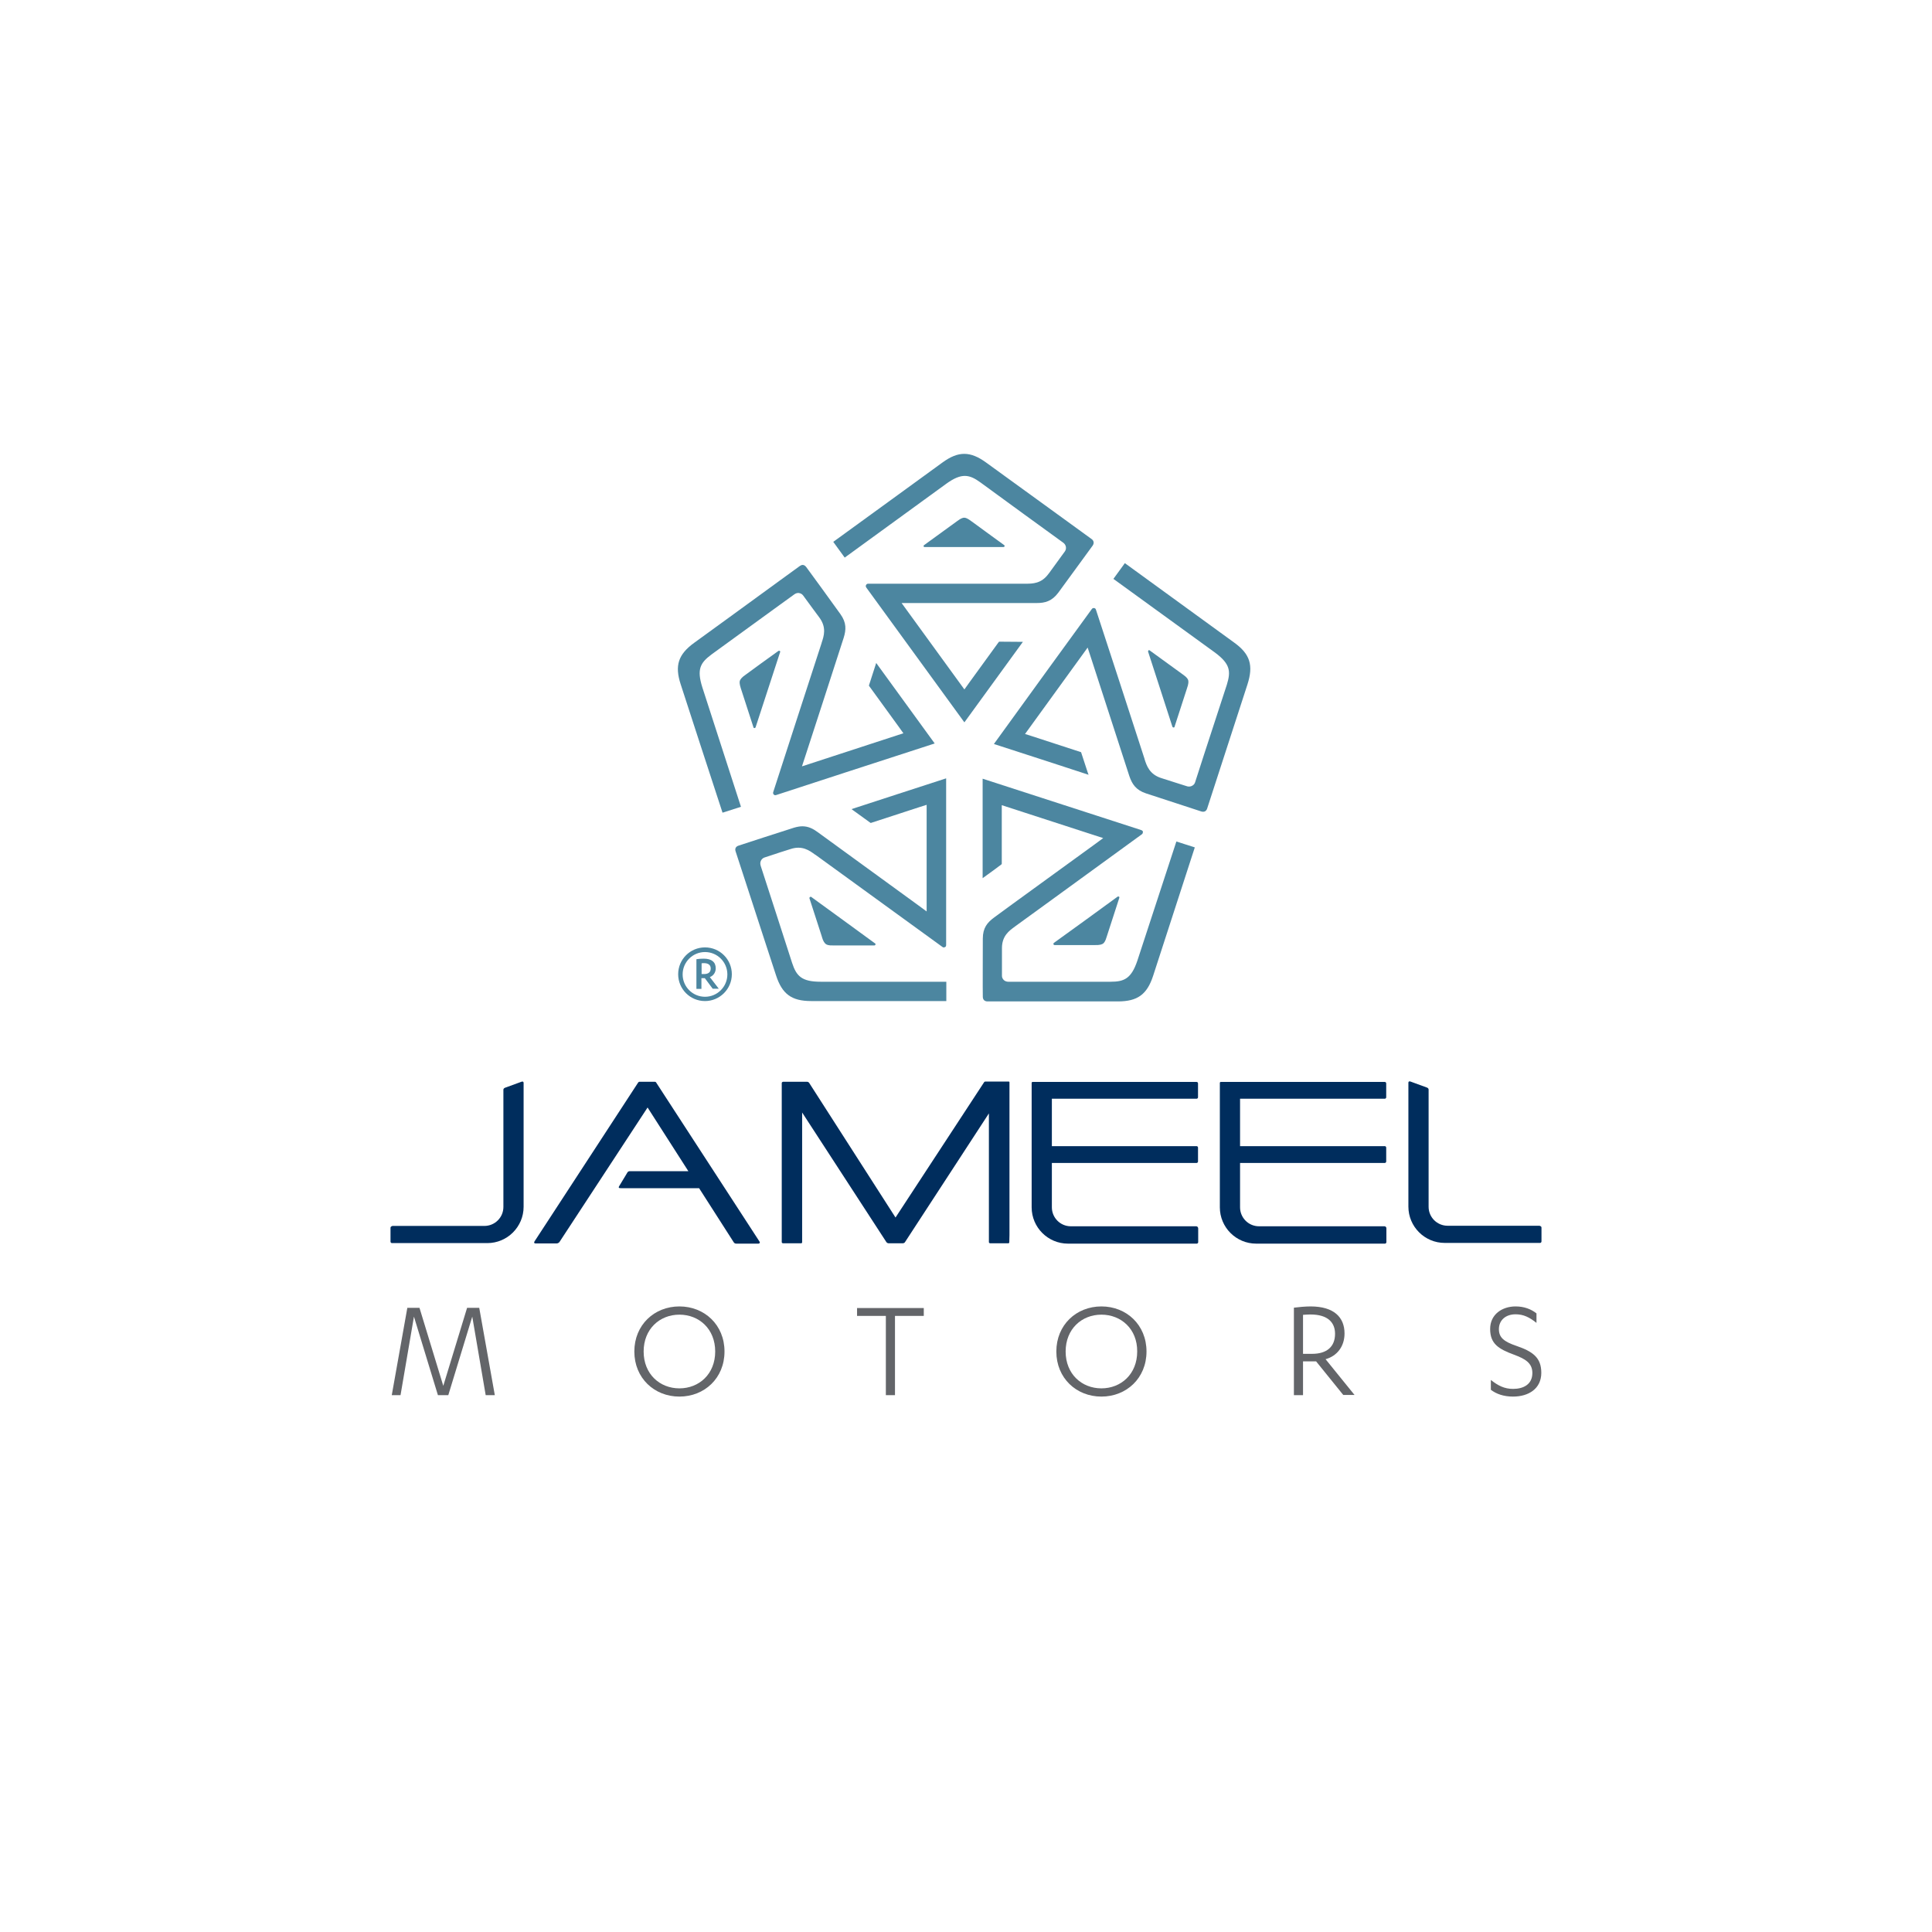
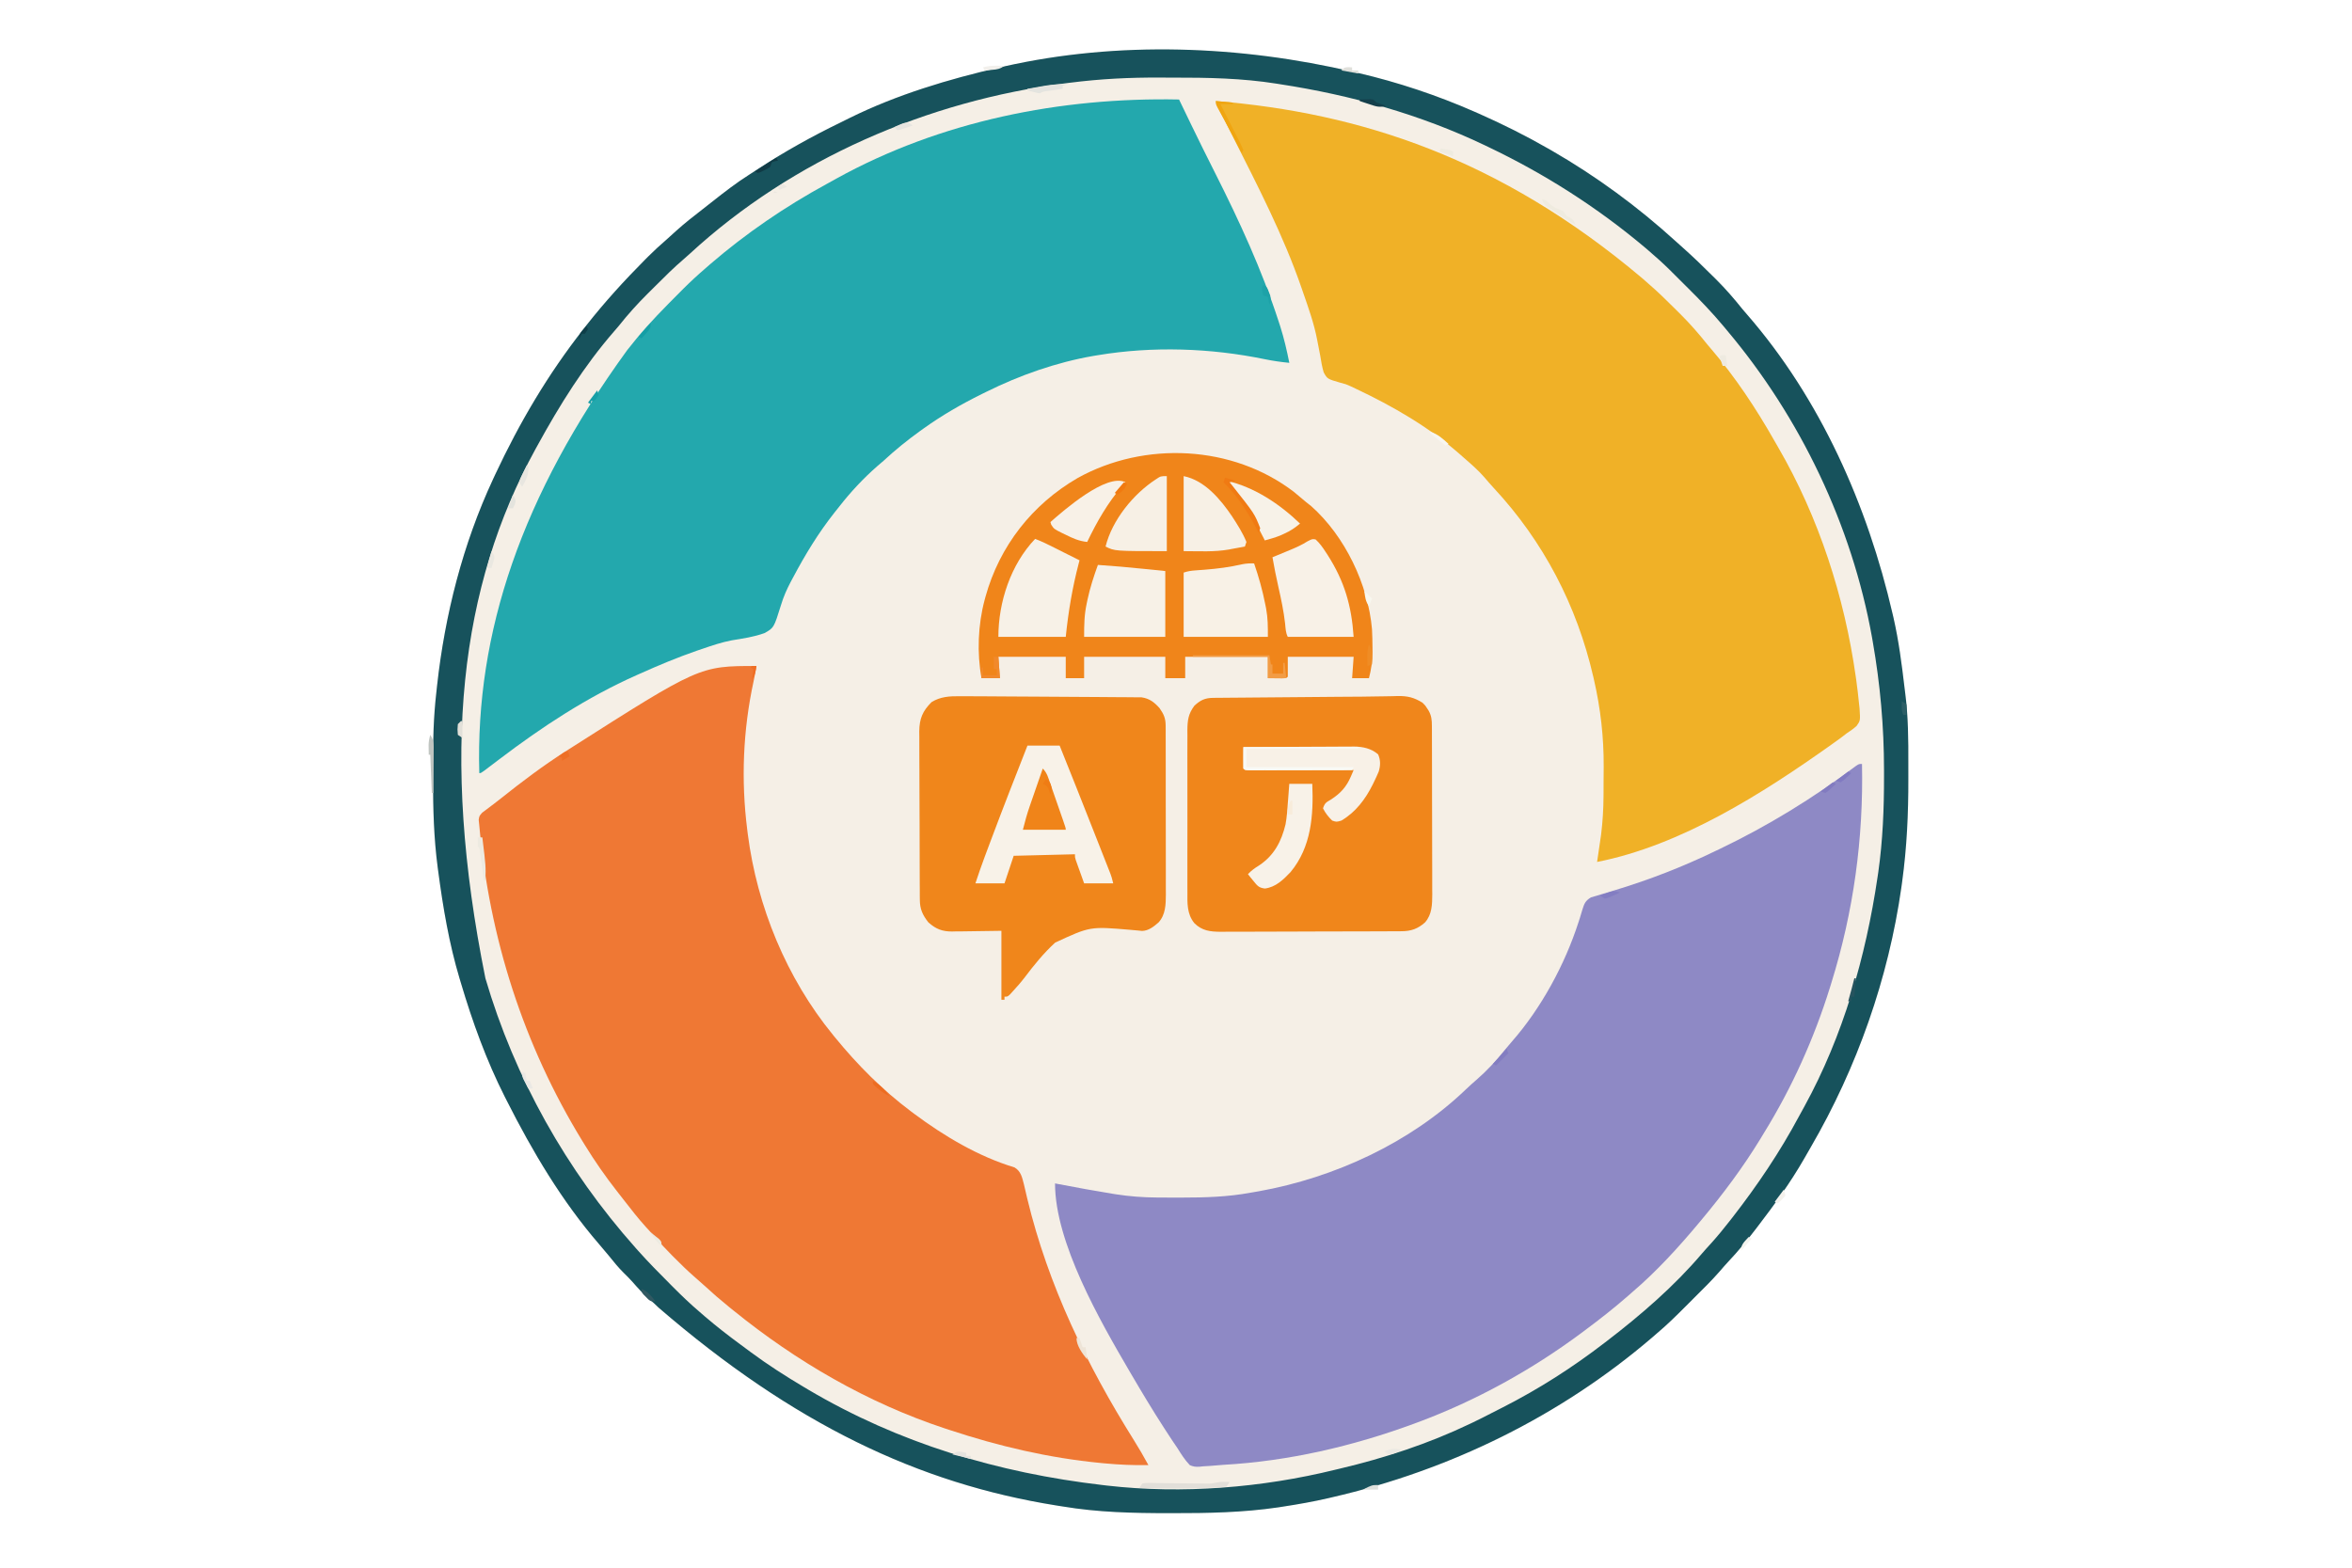
- <svg xmlns="http://www.w3.org/2000/svg" version="1.1" id="Layer_1" x="0px" y="0px" viewBox="0 0 1080 1080" style="enable-background:new 0 0 1080 1080;" xml:space="preserve">
-   <style type="text/css">
- 	.st0{fill:#4C86A0;}
- 	.st1{fill:#002D5D;}
- 	.st2{fill:#636569;}
- </style>
-   <g>
-     <g>
-       <g>
-         <path class="st0" d="M489.2,527.4c-0.3-0.3-34.5-25.1-35.7-26c-0.1-0.1-0.2-0.1-0.3-0.1c-0.2,0-0.3,0.1-0.5,0.2     c-0.1,0.1-0.3,0.4-0.2,0.7c0.4,1.4,6.9,21.1,6.9,21.3l0,0.1c0.8,2.8,1.6,3.6,2.2,4.1c0.5,0.4,1.5,0.9,4.1,0.8l23,0     c0.5,0,0.5-0.2,0.6-0.3C489.6,527.7,489.3,527.4,489.2,527.4L489.2,527.4z" />
-         <path class="st0" d="M442.8,538.3c-1.3-4.3-17.1-52.7-17.6-54.4l0-0.1c-0.6-1.8,0.3-3.7,2-4.4c0.2-0.1,0.7-0.2,9.1-3l5.7-1.8     c6.4-2.1,10.5,0.8,13.7,3.2l0.1,0l10.2,7.4c19.1,13.9,58.9,42.8,60.9,44.2c0.4,0.3,0.9,0.3,1.4,0c0.3-0.1,0.6-0.4,0.6-1.2     c0-3.8,0-74.8,0-93.1c-11.6,3.8-44.5,14.4-52.9,17.2c0.6,0.4,1.3,1,2.2,1.6c3.2,2.3,7.6,5.5,8.3,6c0.1,0.1,0.3,0.2,0.4,0.1     c0.9-0.3,26.7-8.7,27-8.8l4.1-1.3l0,59.6l-4.9-3.6c-0.5-0.4-52.3-38-56.1-40.8c-2.6-1.9-5.2-3.2-8.5-3.2c-1.4,0-3,0.3-4.7,0.8     c-7.8,2.5-27.7,8.9-30.9,10c-1.6,0.5-2.2,1.7-1.7,3.2c0.3,0.9,2.8,8.6,6.1,18.7c6.5,19.9,15.3,47.1,16.5,50.6     c3.4,10.5,8.7,14.4,19.7,14.4c0,0,0,0,0,0c2.9,0,66.9,0,75.5,0v-10.8l-70.2,0C448.1,548.8,445.2,545.6,442.8,538.3z" />
-         <path class="st0" d="M431.1,482C431.1,481.9,431.1,481.9,431.1,482L431.1,482C431.1,481.9,431.1,481.9,431.1,482z" />
-         <path class="st0" d="M516.8,305.8L516.8,305.8c0,0,42.7,0,44.2,0c0.2,0,0.5-0.2,0.6-0.5c0-0.1,0-0.4-0.3-0.6     c-0.9-0.7-12.3-8.9-18.1-13.2c-2.4-1.8-3.4-2.1-4.2-2.1c-0.6,0-1.7,0.2-3.8,1.8l-18.6,13.5c-0.4,0.3-0.3,0.5-0.3,0.6     C516.3,305.8,516.8,305.8,516.8,305.8z" />
-         <path class="st0" d="M558.7,358.7c-0.2,0-0.3,0.1-0.4,0.2c-0.5,0.7-16,22.1-16.7,23l-2.5,3.5L504,337.1l6.1,0     c0.6,0,64.6,0,69.4,0c4.7,0,8.5-1,12.1-5.8c4.8-6.5,17.2-23.6,19.2-26.3c0.9-1.3,0.7-2.7-0.5-3.6c-2.8-2.1-54.5-39.5-59-42.8     c-8.9-6.5-15.6-6.5-24.4-0.1c-2.4,1.7-54.1,39.4-61.1,44.4l6.4,8.8l56.8-41.3c8.6-6.2,12.9-5.2,19.1-0.7c4,3,45.7,33.3,46.3,33.7     c1.5,1.1,2,3.2,0.9,4.8c-0.2,0.2-1.4,2-8.8,12.1l-0.4,0.5c-4,5.5-8.9,5.5-12.9,5.5H573c-5.5,0-84.8,0-87.8,0     c-0.4,0-0.9,0.3-1.1,0.8c-0.1,0.3-0.3,0.7,0.2,1.4c2.2,3,44,60.5,54.8,75.3c7.2-9.9,27.5-37.8,32.7-45     C563.8,358.7,559.4,358.7,558.7,358.7z" />
-         <path class="st0" d="M590.5,308.3c0,0,0.1,0.1,0.1,0.1l0,0C590.6,308.4,590.6,308.3,590.5,308.3z" />
-         <path class="st0" d="M435.8,363.8c0,0-0.1,0-0.3,0c-0.1,0-0.3,0-0.4,0.1c-1.2,0.8-18,13-18.2,13.2c-2.5,1.7-3,2.7-3.3,3.4     c-0.2,0.6-0.3,1.7,0.5,4.2l7.1,21.9c0.1,0.4,0.4,0.4,0.5,0.4c0.5,0,0.7-0.4,0.7-0.5c0.2-0.5,13.2-40.6,13.7-42     C436.3,364.4,436.1,364,435.8,363.8z" />
-         <path class="st0" d="M392.6,384.2c-3.2-10.2-1.1-13.7,5.2-18.4c2.6-1.9,25.6-18.6,38-27.6c6.5-4.7,8-5.8,8.3-6     c0.7-0.5,1.6-0.8,2.4-0.7c0.9,0.1,1.8,0.5,2.4,1.3c0.2,0.2,0.8,1.1,5.5,7.5l3.7,5c4,5.5,2.5,10.2,1.2,14l0,0.1     c-1.7,5.1-26.2,80.7-27.1,83.5c-0.1,0.4,0,1,0.4,1.3c0.2,0.2,0.6,0.5,1.4,0.2c3.6-1.2,71.1-23.2,88.5-28.8     c-11.1-15.2-28-38.6-32.7-45c-1.2,3.8-3.7,11.4-4,12.4c0,0.2-0.1,0.3,0,0.4c0.5,0.7,16.5,22.7,16.7,23l2.5,3.5l-56.7,18.5     l1.9-5.8c0.2-0.6,20-61.5,21.4-66c1.4-4.5,1.7-8.4-1.8-13.3c-4.7-6.6-17.1-23.6-19.1-26.3c-0.6-0.8-1.3-1.2-2-1.2     c-0.5,0-1,0.2-1.6,0.6c-0.6,0.4-4.7,3.4-10.6,7.7c-15.7,11.5-45.1,32.8-48.4,35.2c-9,6.5-11,12.8-7.6,23.2     c0.9,2.8,20.7,63.7,23.4,71.8l10.3-3.3L392.6,384.2z" />
-         <path class="st0" d="M624.8,501.2L624.8,501.2c-0.3,0.3-34.5,25.1-35.7,25.9c-0.2,0.2-0.3,0.5-0.2,0.8c0,0.1,0.3,0.4,0.6,0.4     c1.5,0,22.2,0,22.4,0c3,0.1,4-0.4,4.7-0.8c0.5-0.4,1.3-1.2,2-3.7l7.1-21.9c0.1-0.4,0-0.5-0.1-0.6     C625.1,501,624.8,501.2,624.8,501.2z" />
-         <path class="st0" d="M635.8,537c-3.4,10.1-7.4,11.8-15,11.8c-4.4,0-55.3,0-57.2,0c-0.8,0-1.7-0.3-2.3-0.8     c-0.7-0.6-1.2-1.5-1.2-2.4l0-0.1c0-0.2,0-1.6,0-10.8l0-4.7c0-6.8,4-9.7,7.2-12l0.1-0.1c1-0.7,8.1-5.9,17.5-12.7     c20.6-15,51.8-37.7,53.5-38.9c0.3-0.2,0.5-0.8,0.5-1.3c0-0.3-0.2-0.7-1-1c-3.6-1.2-71.2-23.1-88.6-28.7c0,18.8,0,47.7,0,55.6     c3.2-2.3,9.7-7,10.5-7.7c0.1-0.1,0.2-0.2,0.2-0.4c0-0.9,0-28.4,0-28.4l0-4.3l56.7,18.4l-4.9,3.6c-0.5,0.4-52.3,37.9-56.1,40.8     c-3.8,2.8-6.3,5.8-6.3,11.8c0,8-0.1,28.9,0,32.5c0,1.6,1,2.6,2.6,2.6l6.6,0c16.9,0,61.6,0,66.2,0c0,0,0.1,0,0.1,0     c11,0,16.3-3.9,19.7-14.3c0.9-2.8,20.5-63.3,23.3-71.8l-10.3-3.3L635.8,537z" />
-         <path class="st0" d="M656.1,406.7c0.1,0,0.4-0.1,0.5-0.4l0-0.1c0.4-1.1,4.7-14.4,6.9-21.3c1-2.8,0.9-3.9,0.7-4.7     c-0.2-0.6-0.7-1.6-2.9-3.1l-18.6-13.5c-0.4-0.3-0.5-0.1-0.6-0.1c-0.4,0.3-0.3,0.8-0.3,0.8c0.2,0.7,13.2,40.6,13.6,42     C655.5,406.5,655.8,406.7,656.1,406.7z" />
-         <path class="st0" d="M689.9,359.2c-2.3-1.7-54.1-39.3-61.1-44.4l-6.4,8.8l56.8,41.2c8.6,6.4,8.9,10.5,6.6,18     c-0.9,2.7-7.8,23.8-12.8,39.2c-3.8,11.8-4.7,14.5-4.9,15.2c-0.2,0.8-0.8,1.6-1.6,2c-0.8,0.5-1.8,0.6-2.7,0.4     c-0.2,0-0.5-0.2-7.6-2.4c-2.5-0.8-5.2-1.7-7.2-2.3c-6.4-2.1-8-6.8-9.2-10.6l0-0.1c-2.1-6.5-26.2-80.7-27.2-83.5     c-0.1-0.4-0.6-0.8-1.1-0.8c-0.3,0-0.8,0-1.2,0.6c-2.2,3-44,60.5-54.7,75.4c17.9,5.8,45.4,14.7,52.9,17.2     c-0.1-0.3-0.2-0.7-0.4-1.1c-1.3-3.9-3.4-10.4-3.7-11.3c0-0.1-0.1-0.3-0.3-0.3c-0.8-0.3-25.9-8.4-27-8.8l-4.1-1.3l35-48.3l1.9,5.8     c0.2,0.6,19.9,61.5,21.4,66c1.5,4.4,3.6,7.8,9.3,9.7c7.6,2.5,27.6,9,30.9,10.1c1.6,0.5,2.8-0.1,3.3-1.6c1-3,20.8-64.2,22.5-69.3     C700.8,371.9,698.8,365.6,689.9,359.2z" />
-       </g>
-       <g>
-         <g>
-           <path class="st0" d="M392.2,552.8h-2.9v-16.6c1-0.2,2.8-0.3,4.1-0.3c4.4,0,6.7,1.9,6.7,5.4c0,2.4-1.4,4.2-3.3,4.9l5,6.5h-3.4      l-4.4-5.9h-1.9V552.8z M392.2,544.5h1.4c2.3,0,3.7-1,3.7-3.1c0-1.9-1.3-3-3.8-3c-0.3,0-1,0-1.3,0.1V544.5z" />
-         </g>
-         <path class="st0" d="M394.1,559.6c-8.3,0-15-6.7-15-15c0-8.3,6.7-15,15-15c8.3,0,15,6.7,15,15     C409.1,552.9,402.3,559.6,394.1,559.6z M394.1,532.2c-6.9,0-12.5,5.6-12.5,12.5c0,6.9,5.6,12.5,12.5,12.5     c6.9,0,12.5-5.6,12.5-12.5C406.6,537.8,401,532.2,394.1,532.2z" />
-       </g>
-       <g>
-         <path class="st1" d="M218.3,686.4v7.6c0,0.9,0.8,0.9,0.8,0.9h52.6h0.7c11.2,0,20.3-9.1,20.3-20.3l0-69c0,0,0.2-1.4-1.2-0.9     l-9.3,3.4c0,0-0.8,0.3-0.8,1.1v65.5c0,5.9-4.8,10.6-10.6,10.6h-51.5C219.3,685.5,218.3,685.4,218.3,686.4z" />
-         <path class="st1" d="M564.3,690.5v-85.5c0,0,0-0.4-0.4-0.4l-13.1,0c0,0-0.5,0-0.7,0.4l-49.5,75.6l-48.3-75.3c0,0-0.4-0.6-1.2-0.6     l-13.2,0c0,0-0.9,0-0.9,0.8v85v3.8c0,0.7,0.7,0.7,0.7,0.7h10.2c0.5,0,0.5-0.6,0.5-0.6v-3.8v-68.7l47,72.3c0,0,0.4,0.8,1.4,0.8     h7.9c0,0,0.9,0,1.3-0.8l46.8-71.8v68.2v1.1v2.6c0,0.7,0.7,0.7,0.7,0.7h10.2c0.5,0,0.5-0.6,0.5-0.6L564.3,690.5L564.3,690.5z" />
-         <path class="st1" d="M424.6,694.1l-57.7-88.8l-0.1-0.2c0,0-0.3-0.4-0.8-0.4h-8.5c0,0-0.5,0-0.8,0.5l-57.8,88.6c0,0-1,1.3,0.6,1.3     h11.5c1.3,0,1.8-0.9,1.8-0.9l49.2-75.1l22.8,35.6h-32.8c-0.8,0-1.2,0.5-1.5,1.1l-4.4,7.3c-0.7,1.2,0.5,1.1,1.1,1.1h43.6     l19.4,30.3c0,0,0.4,0.7,1.3,0.7H424C425.2,695,424.6,694.1,424.6,694.1z" />
-         <path class="st1" d="M773.9,685.5h-70.1c-5.9,0-10.6-4.8-10.6-10.6v-24.8h80.9c0,0,0.8,0,0.8-0.9v-7.6c0-1-1-0.9-1-0.9h-80.7     v-26.5h80.9c0,0,0.8,0,0.8-0.9v-7.6c0-1-1-0.9-1-0.9h-91.4l0,0c-0.7,0-0.6,0.7-0.6,0.7l0,69.4c0,11.2,9.1,20.3,20.3,20.3h72     c0,0,0.8,0,0.8-0.9v-7.6C775,685.5,773.9,685.5,773.9,685.5z" />
-         <path class="st1" d="M668.7,685.5h-70.1c-5.9,0-10.6-4.8-10.6-10.6v-24.8h80.9c0,0,0.8,0,0.8-0.9v-7.6c0-1-1-0.9-1-0.9H588v-26.5     h80.9c0,0,0.8,0,0.8-0.9v-7.6c0-1-1-0.9-1-0.9h-91.4l0,0c-0.7,0-0.6,0.7-0.6,0.7l0,69.4c0,11.2,9.1,20.3,20.3,20.3h72     c0,0,0.8,0,0.8-0.9v-7.6C669.7,685.5,668.7,685.5,668.7,685.5z" />
-       </g>
-     </g>
-     <path class="st1" d="M861.7,686.3v7.6c0,0.9-0.8,0.9-0.8,0.9h-52.6h-0.7c-11.2,0-20.3-9.1-20.3-20.3l0-69c0,0-0.2-1.4,1.2-0.9   l9.3,3.4c0,0,0.8,0.3,0.8,1.1v65.5c0,5.9,4.8,10.6,10.6,10.6h51.5C860.7,685.4,861.7,685.3,861.7,686.3z" />
-   </g>
-   <g>
-     <path class="st2" d="M244.8,779.9L231.4,736l-7.5,43.9H219l8.7-48.8h6.8l13.3,43.6l13.3-43.6h6.8l8.7,48.8h-5.1l-7.5-43.9   l-13.4,43.9H244.8z" />
-     <path class="st2" d="M379.8,730.3c14,0,25.2,10.3,25.2,25.2c0,14.9-11.2,25.2-25.2,25.2s-25.2-10.3-25.2-25.2   C354.6,740.6,365.8,730.3,379.8,730.3z M379.8,734.9c-11,0-20,8-20,20.6c0,12.6,9,20.6,20,20.6s20-8,20-20.6   C399.8,742.9,390.8,734.9,379.8,734.9z" />
-     <path class="st2" d="M500.3,779.9h-5.1v-44.3h-16.1v-4.4h37.3v4.4h-16.1V779.9z" />
-     <path class="st2" d="M615.7,730.3c14,0,25.2,10.3,25.2,25.2c0,14.9-11.2,25.2-25.2,25.2s-25.2-10.3-25.2-25.2   C590.5,740.6,601.7,730.3,615.7,730.3z M615.7,734.9c-11,0-20,8-20,20.6c0,12.6,9,20.6,20,20.6s20-8,20-20.6   C635.8,742.9,626.7,734.9,615.7,734.9z" />
-     <path class="st2" d="M728.4,779.9h-5.1V731c2.2-0.3,6.4-0.7,9.3-0.7c13.1,0,19,6.1,19,15.1c0,7.2-4.1,12.6-10.6,14.4l16.2,20h-6.3   L735.7,761h-7.3V779.9z M728.4,756.8h5.1c8,0,12.8-3.8,12.8-11.2c0-6.2-3.9-10.8-13.8-10.8c-1,0-3,0.1-4.1,0.2V756.8z" />
-     <path class="st2" d="M833.4,771.4c3.9,3.1,7.5,5,12.4,5c5.8,0,10.8-2.5,10.8-8.9c0-5.8-4.4-8-10.2-10.2   c-8.7-3.2-13.4-6.1-13.4-14.4c0-8.3,6.9-12.6,14.2-12.6c4.8,0,8.7,1.5,11.7,3.9v5.3c-3.9-3.1-7.2-4.8-11.7-4.8   c-5.5,0-9.3,3.3-9.3,8.3c0,4.7,2.8,7,9.9,9.4c9,3.1,13.8,6.5,13.8,15c0,8.9-7.1,13.3-15.8,13.3c-5.3,0-9.4-1.5-12.4-3.8V771.4z" />
-   </g>
+ <svg xmlns="http://www.w3.org/2000/svg" version="1.1" viewBox="0 0 1080000 720000">
+   <path d="M0 0h1080000v720000H0" fill="#0000" />
+   <path d="m621563 33047 2164 496c18112 4195 36363 10299 53382 17785l2100 921c10834 4802 21353 10052 31639 15954l1784 1021c20418 11770 39484 25791 56902 41657a413438 413438 0 00 3380 3035c4550 4044 8908 8255 13213 12559l1980 1953c4323 4316 8227 8834 12040 13604q972 1150 1963 2285c33824 38846 55434 87810 66942 137637l440 1896c2378 10486 3766 21155 5014 31827q173 1455 362 2909c1366 10605 1434 21194 1400 31870a999060 999060 0 00 4 7345c44 15768-680 31433-2825 47069l-360 2635c-5963 41939-20360 82780-41623 119381a751713 751713 0 00-2956 5148c-6296 10975-13643 21136-21330 31171l-1000 1313c-3965 5199-8090 10152-12566 14919a135703 135703 0 00-3958 4468c-3674 4219-7678 8125-11640 12071a1936406 1936406 0 00-4113 4119c-4255 4257-8506 8463-13127 12328q-1066 924-2128 1851c-42250 36180-92841 60905-146934 73382l-1715 403c-6922 1610-13892 2827-20917 3904l-2160 338c-16116 2370-32253 2680-48510 2650h-1644c-16430 0-32563-340-48804-3070l-2944-464c-63103-10072-120592-37364-182544-90801-1416-1415-2871-2715-4400-4004-2787-2382-5165-5053-7584-7803a77344 77344 0 00-3974-4106c-2580-2538-4815-5320-7080-8138a213047 213047 0 00-4373-5187c-17162-19885-30518-42460-42337-65820l-920-1806c-8447-16696-14851-34422-20174-52336l-575-1904c-4836-16140-7632-32706-9840-49380l-224-1678c-1792-13547-2150-26940-2147-40596q0-2846-14-5692c-57-11536 227-22880 1550-34343q158-1452 312-2906c3598-32612 11837-65015 25704-94828l990-2133c11184-23895 24188-45994 40495-66773l1528-1962c8300-10531 17319-20442 26774-29943l1384-1394a159609 159609 0 01 8428-7797c1534-1331 3023-2705 4514-4081 3916-3530 8038-6756 12208-9976a679922 679922 0 00 4563-3582c5418-4271 10825-8468 16657-12165 1575-1005 3137-2030 4700-3052 12040-7830 24520-14770 37448-21028a355781 355781 0 00 3963-1971c21712-10743 45549-17895 69085-23285l1900-435c52414-11810 108453-9668 160523 2540" fill="#F5EFE6" />
+   <path d="M855000 350859c707 34253-3874 67767-14063 100547l-663 2153c-7281 23384-17404 45902-30274 66753l-1700 2807c-8023 13150-17255 25459-27128 37271l-915 1100c-9447 11311-19508 22368-30725 31947q-1061 928-2121 1860c-6339 5539-12923 10695-19676 15718l-1550 1157c-22868 17007-48366 31091-75090 41030l-1866 695c-28151 10354-57530 17172-87514 18867-1970 123-3930 300-5897 480q-1778 114-3556 218l-1583 180c-1730 62-2763-41-4350-751-2252-2341-3910-4987-5625-7734a1396406 1396406 0 00-2486-3675q-1245-1894-2481-3795l-1357-2087c-5130-7942-9998-16034-14770-24194l-985-1675c-13444-23010-34172-58968-34172-86215l1530 290c12420 2347 12420 2347 24880 4456l1528 245c6300 977 12539 1450 18913 1480l2102 14c2228 13 4454 17 6680 18l2300 2c10850-7 21376-280 32066-2287l3600-618c34654-6221 69506-22251 95030-46763a117422 117422 0 01 4950-4474c4785-4165 8947-8664 12906-13620a114609 114609 0 01 3258-3851c13490-15346 24376-35453 30632-54890l636-1950a123047 123047 0 00 1113-3695c900-2862 1332-4110 3954-5723a60469 60469 0 01 2828-822l1805-564c2146-668 4300-1304 6457-1941a315000 315000 0 00 45880-17885l2203-1050c21960-10510 42954-23370 62407-38032 1483-997 1483-997 2890-997" fill="#8E89C5" />
+   <path d="m541406 45703 809 1684q1966 4082 3937 8160l747 1548a1490625 1490625 0 00 11114 22468c11140 22087 21435 44435 29095 68005l771 2365c1744 5514 3027 11037 4152 16708-3791-371-7472-886-11201-1658-24976-5147-51484-6049-76690-1858l-2017 332c-17016 2945-33872 8866-49312 16543l-1957 961c-9424 4660-18324 9785-26870 15914l-1520 1088c-5891 4256-11437 8722-16761 13677a535781 535781 0 01-2725 2329c-6524 5708-12344 11930-17665 18765l-2151 2697c-7390 9359-13403 19256-18987 29778l-1098 2037c-1845 3518-3345 6910-4480 10721-3236 10371-3236 10371-7516 12784-4870 1772-9950 2508-15060 3336-4590 875-8950 2348-13370 3862l-2650 897c-8883 3070-17510 6686-26090 10529l-1693 752c-22623 10062-43336 23679-62990 38623q-2437 1849-4878 3691l-2041 1549c-1520 1088-1520 1088-2222 1088-1827-64545 19434-127516 67889-194238 1400-1696 2765-3422 4138-5143 6202-7550 13106-14484 19995-21401l1670-1680a183516 183516 0 01 10370-9570l2057-1800c16303-14051 34379-26388 53272-36687a452813 452813 0 00 4527-2510c47934-26493 103039-37447 157410-36346" fill="#23A8AD" />
+   <path d="M347344 305859a118828 118828 0 01-1313 7064c-4871 22472-5791 45354-2906 68170l240 1961c4295 33350 17813 66203 39135 92260l896 1100c10413 12740 21785 24186 34963 34055l1360 1024c13840 10300 29510 19660 46120 24667 2991 1774 3490 4601 4330 7786 540 2240 1060 4486 1580 6732 9550 39618 27311 76295 48870 110687a215156 215156 0 01 6715 11526c-6871 113-13591-181-20434-835l-1460-140c-23793-2293-46848-7698-69512-15198l-2237-733c-35316-11688-68090-30716-96903-54110l-1884-1510a229922 229922 0 01-11616-10053 225000 225000 0 00-4660-4123c-2990-2608-5806-5363-8603-8177l-1424-1415a161719 161719 0 01-7995-8624c-1325-1533-2700-3018-4073-4506-3545-3933-6792-8065-10020-12257a648281 648281 0 00-3307-4234 227109 227109 0 01-14622-21038l-1065-1726c-27207-44373-42794-93439-47450-145228l-256-2431c255-1787 255-1787 1600-3312l1907-1420 2150-1640 1157-860a149730 149730 0 00 3484-2710c9473-7560 19117-14840 29330-21370l1650-1055c60126-38318 60126-38318 86242-38318" fill="#EF7834" />
+   <path d="M558281 46406c66095 5386 130442 26177 195836 81401a147656 147656 0 00 2912 2568c3987 3417 7729 7066 11440 10777q1574 1569 3156 3129c4437 4420 8461 9020 12358 13930a201797 201797 0 00 1835 2158c11035 12868 20559 27278 28925 42002q887 1557 1788 3108c18642 32105 30452 68678 35611 105356l229 1609a247340 247340 0 01 1221 10300l286 2600c364 5617 364 5617-1351 8053-1447 1303-2925 2354-4560 3410a383203 383203 0 00-2651 2035 406406 406406 0 01-2843 2052l-1613 1156c-31525 22406-68975 46252-107503 53820l183-1234q416-2834 828-5667l287-1937 281-1943 257-1750a150469 150469 0 00 1119-17692l12-2168q10-2260 14-4523c7-2250 28-4498 50-6747 72-13612-1424-26830-4481-40097l-310-1358c-7522-32640-22875-62092-45660-86600a150469 150469 0 01-4304-4899c-2880-3307-6140-6142-9450-9008l-2062-1823c-14260-12476-30460-21797-47526-29880l-2254-1074c-2297-1030-2297-1030-4810-1680-6040-1747-6040-1747-7717-4775-738-2562-1195-5063-1592-7700a351645 351645 0 00-833-4307q-288-1455-563-2913c-1420-7469-3975-14614-6470-21782l-765-2228c-8293-23976-19943-46436-31332-69042l-724-1438q-1707-3390-3420-6778l-1220-2420-1073-2120c-838-1756-838-1756-1540-3866" fill="#F0B127" />
+   <path d="m621563 33047 2164 496c18112 4195 36363 10299 53382 17785l2100 921c10834 4802 21353 10052 31639 15954l1784 1021c20418 11770 39484 25791 56902 41657a413438 413438 0 00 3380 3035c4550 4044 8908 8255 13213 12559l1980 1953c4323 4316 8227 8834 12040 13604q972 1150 1963 2285c33824 38846 55434 87810 66942 137637l440 1896c2378 10486 3766 21155 5014 31827q173 1455 362 2909c1366 10605 1434 21194 1400 31870a999060 999060 0 00 4 7345c44 15768-680 31433-2825 47069l-360 2635c-5963 41939-20360 82780-41623 119381a751713 751713 0 00-2956 5148c-6296 10975-13643 21136-21330 31171l-1000 1313c-3965 5199-8090 10152-12566 14919a135703 135703 0 00-3958 4468c-3674 4219-7678 8125-11640 12071a1936406 1936406 0 00-4113 4119c-4255 4257-8506 8463-13127 12328q-1066 924-2128 1851c-42250 36180-92841 60905-146934 73382l-1715 403c-6922 1610-13892 2827-20917 3904l-2160 338c-16116 2370-32253 2680-48510 2650h-1644c-16430 0-32563-340-48804-3070l-2944-464c-63103-10072-120592-37364-182544-90801-1416-1415-2871-2715-4400-4004-2787-2382-5165-5053-7584-7803a77344 77344 0 00-3974-4106c-2580-2538-4815-5320-7080-8138a213047 213047 0 00-4373-5187c-17162-19885-30518-42460-42337-65820l-920-1806c-8447-16696-14851-34422-20174-52336l-575-1904c-4836-16140-7632-32706-9840-49380l-224-1678c-1792-13547-2150-26940-2147-40596q0-2846-14-5692c-57-11536 227-22880 1550-34343q158-1452 312-2906c3598-32612 11837-65015 25704-94828l990-2133c11184-23895 24188-45994 40495-66773l1528-1962c8300-10531 17319-20442 26774-29943l1384-1394a159609 159609 0 01 8428-7797c1534-1331 3023-2705 4514-4081 3916-3530 8038-6756 12208-9976a679922 679922 0 00 4563-3582c5418-4271 10825-8468 16657-12165 1575-1005 3137-2030 4700-3052 12040-7830 24520-14770 37448-21028a355781 355781 0 00 3963-1971c21712-10743 45549-17895 69085-23285l1900-435c52414-11810 108453-9668 160523 2540m-130074 4920-2115 267c-63350 8040-125503 34868-172678 78347a106172 106172 0 01-2807 2490c-4447 3793-8568 7902-12698 12032a1021228 1021228 0 01-3767 3739c-4782 4759-9170 9628-13358 14922a185625 185625 0 01-1964 2285c-13926 15995-25133 34010-35301 52559l-907 1640c-34566 62920-43920 139187-23000 243052 13480 45893 37147 88040 68907 123750l977 1105c4927 5535 10140 10790 15370 16035l1005 1010c3935 3953 7927 7773 12178 11382l2154 1877c5410 4640 10997 8984 16746 13200a814922 814922 0 01 4500 3340c7860 5818 16010 11040 24414 16038l1820 1085c41750 24720 87230 38304 135290 43915l2156 256c34497 3940 71066 1000 104722-7287l2110-498c20550-4860 40708-11464 59765-20596l1565-745a284766 284766 0 00 8163-4092c1754-908 3518-1798 5282-2688 16580-8436 32135-18388 46865-29740l1146-877c15446-11843 30764-25075 43384-39940 1396-1630 2845-3211 4293-4797 3094-3437 5998-6982 8833-10635l1034-1328c11379-14645 21733-29983 30483-46350a385313 385313 0 01 2526-4602c17764-32375 28178-68803 33547-105175l338-2253c2094-14707 2670-29355 2650-44198v-2783c-7-20014-1740-39402-5185-59092l-352-2020c-9220-51340-32922-100878-66446-140715l-1772-2138c-5136-6140-10621-11858-16305-17490a1337344 1337344 0 01-4332-4313l-2810-2797-1280-1276c-3013-2980-6151-5790-9370-8550l-1973-1697c-21943-18456-45980-33760-71851-46115l-1677-806c-29640-14150-61545-23065-93948-28022l-1607-257c-15736-2515-31707-2806-47607-2778a762891 762891 0 01-6062-14c-13840-88-27305 594-41053 2345" fill="#17525C" />
+   <path d="M594169 225937a284063 284063 0 01 5597 4688q1142 902 2285 1802c15530 13762 26180 36044 27950 56557 150 2828 210 5650 220 8482l20 2026c-43 4192-594 7931-1638 11992h-7734l703-9844h-30240v9141c-703 703-703 703-2618 772l-6522-69v-9844h-37970v9844h-9140v-9844h-37270v9844h-8437v-9844h-30938l703 9844H450700c-2132-11453-1628-24585 1406-35859l400-1507c6470-23364 21473-42468 42315-54567 30730-17080 71210-15207 99350 6386" fill="#F0851A" />
+   <path d="M440700 319760h1876c2094 2 4188 15 6282 30l4500 20q5140 26 10280 68c4405 35 8810 56 13216 73q8705 40 17409 110c3240 28 6480 49 9722 60q4639 17 9277 69 1730 16 3457 17c1592 0 3182 20 4774 44l2716 19c3635 547 5794 2237 8223 4935 1979 2827 2813 4698 2819 8180l16 2210-5 2415 10 2550q12 3460 9 6920 0 2894 6 5787 10 6830 5 13662a3471600 3471600 0 00 19 14067q19 6047 14 12095c-2 2404-1 4810 9 7214 10 2686 5 5372-3 8058l16 2396c-30 4576-96 9307-3358 12894-2212 1929-4556 3805-7560 3904l-1637-171-1880-170-2030-182c-18313-1563-18313-1563-34364 5875-5216 4779-9689 10270-13933 15914-1817 2376-3798 4617-5830 6810l-1092 1196c-1020 914-1020 914-2426 914v1406h-1407V427500c-8803 110-8803 110-17606 253q-1668 13-3336 20l-1717 45c-4526 3-7450-1132-10884-4205-2640-3366-3892-6074-3914-10356l-20-2213-2-2405-20-2552q-20-3457-24-6912-4-2163-12-4325-26-7553-30-15105c-3-4684-24-9368-54-14051q-36-6043-35-12087a911772 911772 0 00-27-7210 799440 799440 0 01-7-8046l-30-2393c54-5870 1500-9350 5637-13490 4100-2537 8267-2752 12936-2710m194147 58 4730-77 2185-70c4627-57 7483 630 11440 3066 1292 1277 1292 1277 2064 2505l810 1233c1254 2320 1433 4235 1440 6820l14 2207 2 2420 11 2550q13 3463 17 6930l6 4333q14 6786 20 13570 4 7823 34 15645 24 6053 24 12104 0 3610 18 7223c12 2690 11 5380 6 8068l20 2400c-22 4594-102 9266-3324 12900-3294 2924-6382 4026-10723 4047l-2375 20-2585 2-2736 18c-2474 15-4948 20-7422 25q-2322 4-4643 12-8106 26-16213 30c-5030 2-10058 23-15087 53q-6487 36-12974 35c-2580 0-5160 7-7740 27-2880 20-5760 15-8640 7l-2570 30c-4878-41-8644-417-12220-3967-3440-4254-3212-9148-3176-14382l-14-2618c-11-2355-8-4710 0-7065 7-2472 0-4944-4-7417q-7-6225 15-12450c15-4790 10-9577-6-14366q-18-6183-7-12367a1393500 1393500 0 00-4-7372c-10-2740 4-5480 19-8220l-17-2450c49-4576 449-7424 3194-11138 2777-2573 4880-3595 8645-3627l1868-20 2042-12 2160-21q3554-33 7109-57l4970-44q5234-46 10468-87 6630-51 13263-111 6388-56 12782-110l2396-20a2898984 2898984 0 01 11375-75c3110-16 6219-70 9330-140" fill="#F0861B" />
+   <path d="M471797 342422h14766c5260 13050 10440 26131 15592 39223l2130 5405q1517 3846 3028 7694l933 2363 856 2184 751 1908c616 1692 616 1692 1320 4504h-13360l-2109-5889c-220-612-440-1223-668-1852l-518-1460-536-1495c-388-1257-388-1257-388-2663l-28125 703-4219 12656h-13359c1354-4060 2726-8082 4227-12085l608-1630q986-2636 1976-5270l686-1830c5331-14210 10856-28343 16410-42467" fill="#F8F2E8" />
+   <path d="M475313 247500c3113 1173 6045 2630 9009 4131l1434 722 2860 1441c2360 1189 4724 2369 7088 3549l-354 1335c-2946 11264-4783 22235-5974 33822h-30938c0-16021 5681-33246 16875-45000" fill="#F7F1E7" />
+   <path d="M604083 247739c1900 1696 3268 3663 4648 5782l925 1411c7693 12060 10948 23191 11907 37568h-30234c-997-1994-1002-3888-1230-6108-644-5709-1821-11261-3092-16860a270000 270000 0 01-2710-13594l1148-471q2614-1080 5224-2166l1800-742c2766-1155 5363-2315 7898-3928 2200-1131 2200-1131 3707-892" fill="#F8F1E7" />
+   <path d="M575859 258750c2142 6205 3881 12406 5142 18853l364 1802c850 4555 823 8302 823 13095h-38672v-29530c1960-655 3440-864 5482-1006l2029-153 2157-160c5812-450 11400-1165 17080-2478 1931-383 3633-493 5596-411" fill="#F8F1E6" />
+   <path d="M504141 259453c7019 459 14008 1084 21006 1802l9930 1011V292500h-37265c0-5541 50-10073 1187-15337l373-1804c1178-5470 2866-10660 4769-15910" fill="#F7F1E7" />
+   <path d="M570938 343125a5720625 5720625 0 01 21161-109c3277-11 6552-26 9827-50 3164-23 6328-35 9492-41a576563 576563 0 00 3613-22c1693-15 3386-18 5079-17l1493-22c4084 25 8068 851 11211 3602 1159 2608 1115 5183 264 7911a73125 73125 0 01-2021 4438l-771 1589c-3359 6710-7788 12600-14347 16472-2240 660-2240 660-4219 0-1723-1692-3151-3452-4219-5625 842-2528 1426-2718 3648-4043 4350-2810 7077-5756 9127-10533l739-1710 548-1293-1891 5q-8800 20-17599 32-4525 5-9050 16-4363 10-8726 14-1669-8-3336-4-2329 7-4657 6l-2682 4c-1980-84-1980-84-2684-787a124453 124453 0 01-44-4965l19-2749" fill="#F8F1E7" />
+   <path d="M543516 218672c9657 1931 16961 10677 22258 18526 2433 3730 4881 7580 6570 11708l-703 2109a386016 386016 0 01-5756 1055l-1556 305c-7053 1210-13390 750-20813 750zm-7735 0v34453c-23906 0-23906 0-28125-2109 3052-12210 12748-24161 23203-30938 2109-1406 2109-1406 4922-1406" fill="#F7F0E5" />
+   <path d="M592031 360000h10547c614 14347-405 29016-9986 40534-3329 3499-6799 6912-11763 7540-2810-340-3484-1254-5233-3425l-1467-1780-1082-1385c1564-1689 3185-2840 5142-4043 6830-4530 10230-10972 12120-18900 636-3454 842-6956 1097-10455l184-2362q220-2860 431-5723" fill="#F8F2E8" />
+   <path d="M516797 221484c-443 503-885 1005-1340 1524-6799 7915-11738 16519-16238 25898-3773-397-6682-1699-10020-3383l-1533-733c-3665-1828-3665-1828-4960-3803l-362-1221c6054-5323 25779-22619 34453-18281" fill="#F8F1E7" />
+   <path d="M563203 220781c12876 2971 24356 10657 33750 19688-2324 1972-4512 3422-7295 4658l-1905 863c-2301 906-4586 1568-6971 2213l-534-1070c-4818-9586-10108-18140-17045-26352" fill="#F7F2E8" />
+   <path d="M478828 352969c2031 2031 2626 4546 3544 7210l608 1739q636 1819 1266 3640 970 2798 1949 5592l1230 3530 592 1700c1358 3928 1358 3928 1358 4714h-19688c949-3797 1950-7421 3236-11096l513-1490q804-2321 1612-4640l1099-3175q1336-3862 2680-7723" fill="#F08419" />
+   <path d="M570938 343125h52734v703h-51328v8438h49219l-703 1406q-9608 24-19216 37-4460 5-8920 16-4303 10-8604 14-1645-10-3290-4-2295 7-4590 6l-2645 4c-1954-84-1954-84-2657-787" fill="#F9F9F4" />
+   <path d="m561533 680581 1742 19 1334 25-1406 2109c-1880 295-3599 430-5493 484l-1780 70c-10925 366-21876 205-32805 150l1406-2110c1387-249 1387-249 3106-229l1948 7 2109 40 2159 14c2284 17 4567 47 6850 79q3424 37 6849 64 2135 18 4268 49l1948 20 1719 25c2145-110 3778-850 6045-818" fill="#E2DFD9" />
+   <path d="M547734 300938h35156l703 4219h703v4219h4922v-4922h703l710 7030h-8435v-9843H547740" fill="#F29C45" />
+   <path d="m562500 219375 4922 1406-2813 703 1192 1467c10276 12992 10276 12992 12870 19627l-702 2110-545-1040c-4392-8306-8876-15533-15627-22164" fill="#F07A13" />
+   <path d="m558281 46406 7734 703v703h-5625l979 1914q1789 3507 3565 7021a857109 857109 0 00 1550 3040c743 1453 1479 2910 2215 4366l710 1376a59487 59487 0 01 1520 3370l-704 1402-567-1080-2640-5029-963-1833a700313 700313 0 00-6953-12890c-830-1667-830-1667-830-3074" fill="#F0A511" />
+   <path d="m490078 38672-2109 703v1406l-1950 283-2533 376-2521 371c-2071 260-2071 260-3543 1079-1368-239-1368-239-2900-659l-1543-415-1182-332v-703q2987-535 5977-1055l1686-305c3596-619 6970-850 10619-750" fill="#E4E4DF" />
+   <path d="M197578 337500c1753 2630 1586 4659 1543 7699l-6 1645a901016 901016 0 01-44 5201q-11 1765-19 3528-25 4323-69 8645h-703l-703-17578h-703a376172 376172 0 01-44-2988l-25-1680c66-1594 328-2945 772-4472" fill="#C0C5C1" />
+   <path d="M456328 301641h2109l703 9844h-8438v-4922h703v3516h6328v-2813h-1406" fill="#F1892C" />
+   <path d="M219375 384609h2109c1614 13233 1614 13233 1406 19688h-703l-183-1344a2604375 2604375 0 00-828-5994l-287-2116-281-2012-257-1863c-132-1426-132-1426-977-2138a102310 102310 0 01 0-4219" fill="#EDEAE1" />
+   <path d="M708047 91406c2109 703 2109 703 3340 2021 1963 1853 4036 2552 6504 3604l1406 2109 1406 660c1740 925 2018 1803 2813 3559-3935-2461-7847-4955-11689-7559l-1742-1176c-1335-1108-1335-1108-2038-3218" fill="#EFEBDF" />
+   <path d="M225703 253125c1406 2109 1406 2109 1236 3546l-1236 4188h-2109" fill="#EAE8E1" />
+   <path d="M241875 213750h703c398 3977-904 6487-2813 9844l-1406-2109c631-1898 631-1898 1670-4000l1027-2117" fill="#E8E6E0" />
+   <path d="M580078 130781c1789 894 1894 1547 2593 3384l580 1464c390 1687 190 2668-360 4293l-700-3516-2110-703c-790-3340-790-3340 0-4922" fill="#1DA2A8" />
+   <path d="M624375 45703c1025-38 2050-65 3076-88l1730-49c1522 137 1522 137 2928 1543 1395 502 2801 975 4219 1406-2794 1100-4790 254-7559-659l-2494-811-1900-640" fill="#143F4B" />
+   <path d="M628594 296016c1254 2153 1567 3670 1494 6152l-39 1703-49 1285-2109 703a473203 473203 0 01-44-3340l-25-1879c63-1659 302-3040 772-4625" fill="#F08C24" />
+   <path d="m691875 481641 703 2109-5625 5625-1406-703" fill="#837DC1" />
+   <path d="m356484 72422 703 1406-1362 220-1450 483-703 2109c-1250 846-1250 846-2768 1582l-1514 758-1343 473-1406-703" fill="#103A45" />
+   <path d="M494297 614531h1406l1406 4219h1406l703 5625c-2145-2573-4922-6384-4922-9844" fill="#EEE4D7" />
+   <path d="m457910 30191 1901 19 1440 24c-2224 1482-3170 1644-5757 1846l-1920 160-1465 104-710-1406c2215-658 4192-778 6501-747" fill="#F2F0EC" />
+   <path d="m441695 666826 1977 440v1406h2109v1406l-8438-2110c2109-1405 2109-1405 4350-1142" fill="#E5E3DE" />
+   <path d="M294609 592031c3005 1113 4405 3168 6328 5625-2110 0-2110 0-3238-873l-1112-1148-1130-1137c-848-1060-848-1060-848-2467" fill="#315962" />
+   <path d="M851484 449297h703l-703 8438h-1406v2109h-1406l437-1593 574-2098 570-2076c427-1590 840-3180 1233-4780" fill="#26535E" />
+   <path d="M661641 68203c4043 615 4043 615 5625 1406v2100l-6328-2110" fill="#EEEBDF" />
+   <path d="m418008 56822 1055 834a353672 353672 0 01-4219 1406l-1582 527-1230 177-1407-1406c5071-2289 5071-2289 7383-1538m-7383 2944 1406 703Z" fill="#E7E5E0" />
+   <path d="M656719 198281c3502 1062 5796 3204 8438 5625l-1406 703q-1760-1381-3516-2768l-1977-1557-1539-1300" fill="#F8F6F0" />
+   <path d="M400781 496406c3394 1697 5414 4120 7734 7031-2066-951-3721-2039-5449-3516l-1308-1098c-977-1010-977-1010-977-2417" fill="#ED6C21" />
+   <path d="m239766 492188 1406 703c439 1810 439 1810 703 3520h1406l1406 3520h-2109a293906 293906 0 01-1406-2680l-791-1507c-615-1440-615-1440-615-3548" fill="#EAE8E4" />
+   <path d="M235547 227109c1406 2813 1406 2813 791 4746l-790 1583h-2110" fill="#E4E4DE" />
+   <path d="M743906 409922c-1123 510-2252 1005-3383 1494l-1904 840-1744 478-2110-1406q1490-562 2989-1098l1680-619c1794-424 2750-285 4472 311" fill="#837DC2" />
+   <path d="M211641 331172h703v7734l-2109-1406c-220-2461-220-2461 0-4922" fill="#E2E0D9" />
+   <path d="m626484 271406 3516 3516-1406 3516c-1614-2422-1786-4175-2109-7030" fill="#F8F7EF" />
+   <path d="M298828 148359c0 2524-467 2889-2109 4702l-1186 1326-924 1004-1410-703 2411-2768 1360-1557c600-682 1206-1361 1848-2002" fill="#149EA5" />
+   <path d="m619189 30850 1670 88v1406h2813v1406l-7734-1406c1406-1406 1406-1406 3252-1494" fill="#E0E0DB" />
+   <path d="M643359 665859c-2074 1383-3189 1866-5625 2109l-2109-1406c2898-1146 4716-1590 7734-703" fill="#ECE9E3" />
+   <path d="m841641 359297 1406 703a162422 162422 0 01-2330 2154l-1310 1211-1282 854-2110-703" fill="#827BC0" />
+   <path d="m848672 354375 1406 703a162422 162422 0 01-2329 2154l-1311 1210-1282 855-2109-703" fill="#817AC1" />
+   <path d="M790313 163125h2109l703 4922h-2109l-1406-4219" fill="#EEEAE0" />
+   <path d="m819141 546328 703 2813c-1714 1934-1714 1934-3516 3516l-1406-703" fill="#F4F2ED" />
+   <path d="M480234 357891c1406 703 1406 703 2242 2329 596 1974 570 2805-132 4702l-571-1670c-728-2043-728-2043-2945-3252" fill="#EF7C14" />
+   <path d="m260859 345234 703 2109-3516 2109v-1406l-1406-703c2637-2110 2637-2110 4219-2110" fill="#EE6F25" />
+   <path d="m516094 221484 1406 703c-979 2367-2095 3506-4219 4922l-1406-703" fill="#F17A10" />
+   <path d="m274219 179297 703 2109c-922 1538-922 1538-2110 2813h-1405v1406l-1406-703" fill="#179FA7" />
+   <path d="m802969 568125 1406 703-4922 5625c0-3087 1496-4057 3516-6328" fill="#F4F4EF" />
+   <path d="m873281 322031 2109 1406c132 2549 132 2549 0 4922h-1406c-1039-2080-745-4040-703-6330" fill="#2B5E66" />
+   <path d="m359297 84375 2109 1406-3516 1406-703-1406zm-3516 3516 1406 703h-2109" fill="#EBE7E0" />
+   <path d="M632813 682031v2109h-7031c4219-2109 4219-2109 7031-2109" fill="#DFE1DD" />
+   <path d="M298828 566016a190547 190547 0 01 2461 1978l1384 1112c1077 1128 1077 1128 1077 3238-2115-2004-3711-3681-4922-6328" fill="#EDEBE1" />
+   <path d="M592734 367734h703v6328h-2109c-141-2550 100-4124 1406-6328" fill="#F8ECDA" />
+   <path d="M345234 305859h2109c-350 2626-615 4087-2110 6328l704-4922-1406-703" fill="#EF6E24" />
+   <path d="m269297 149766 703 1406-1406 2109h-1406l-1406 2813c0-3087 1496-4057 3516-6328" fill="#0E3E49" />
</svg>
